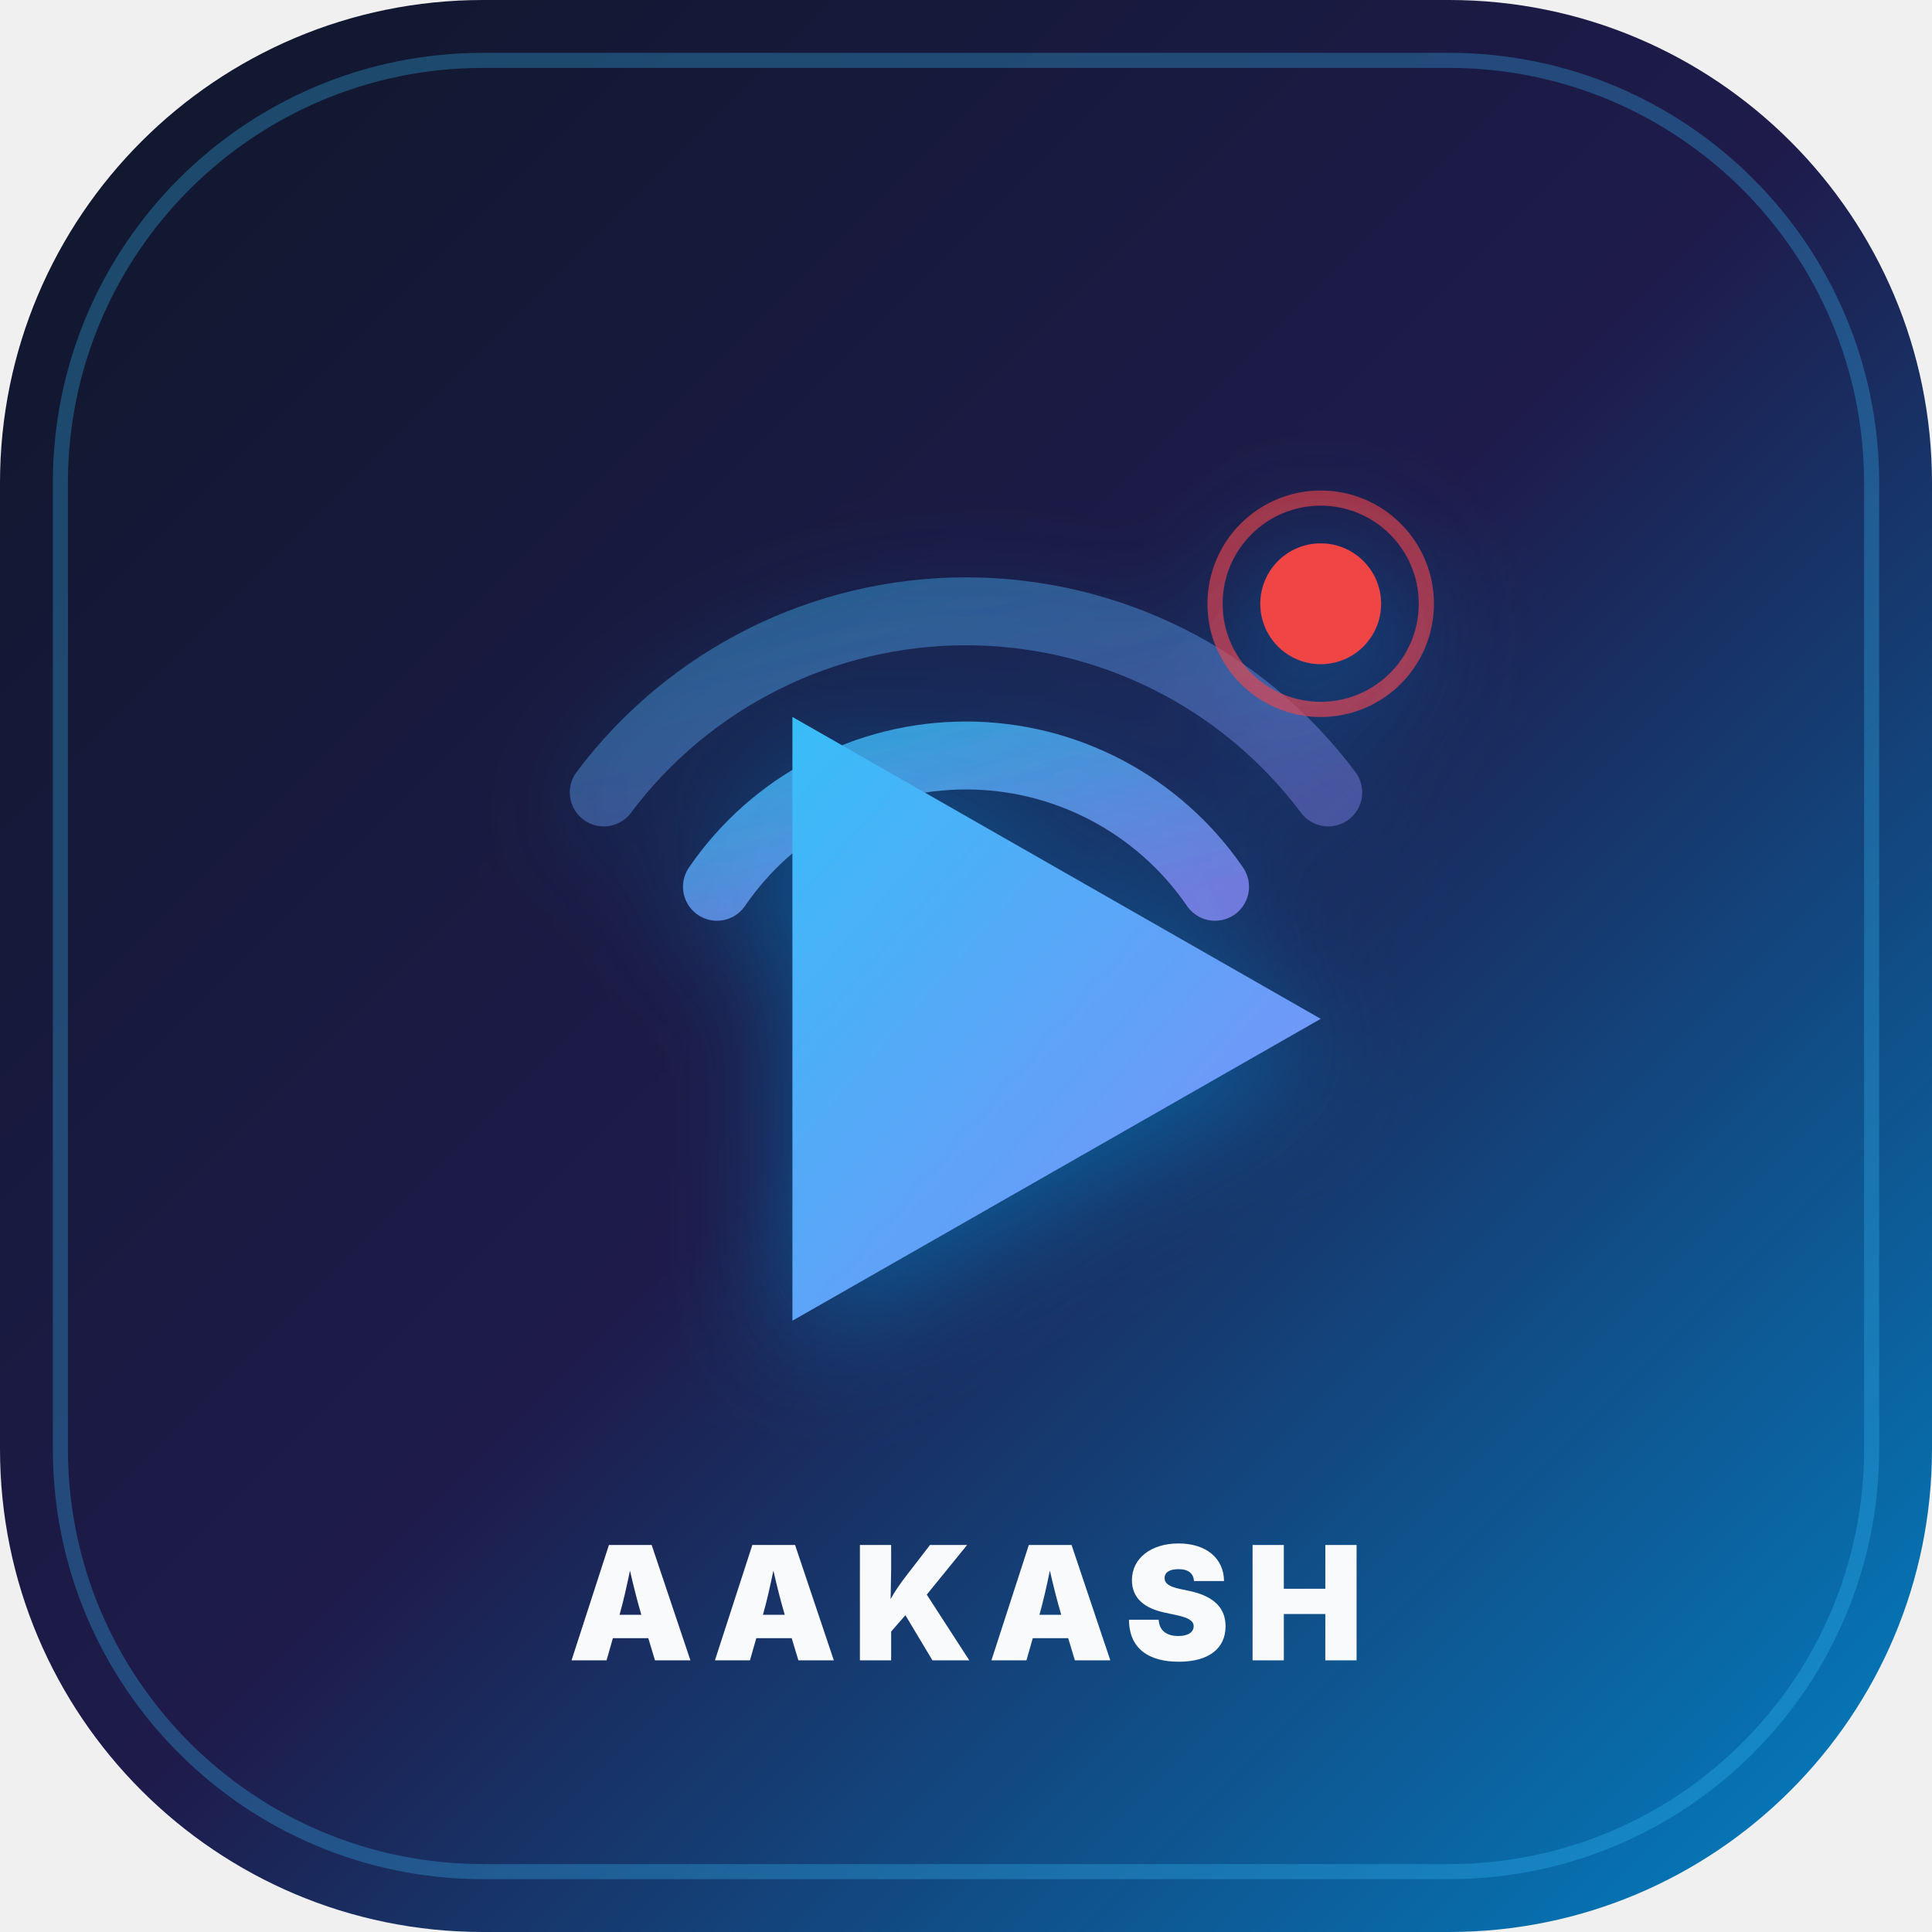
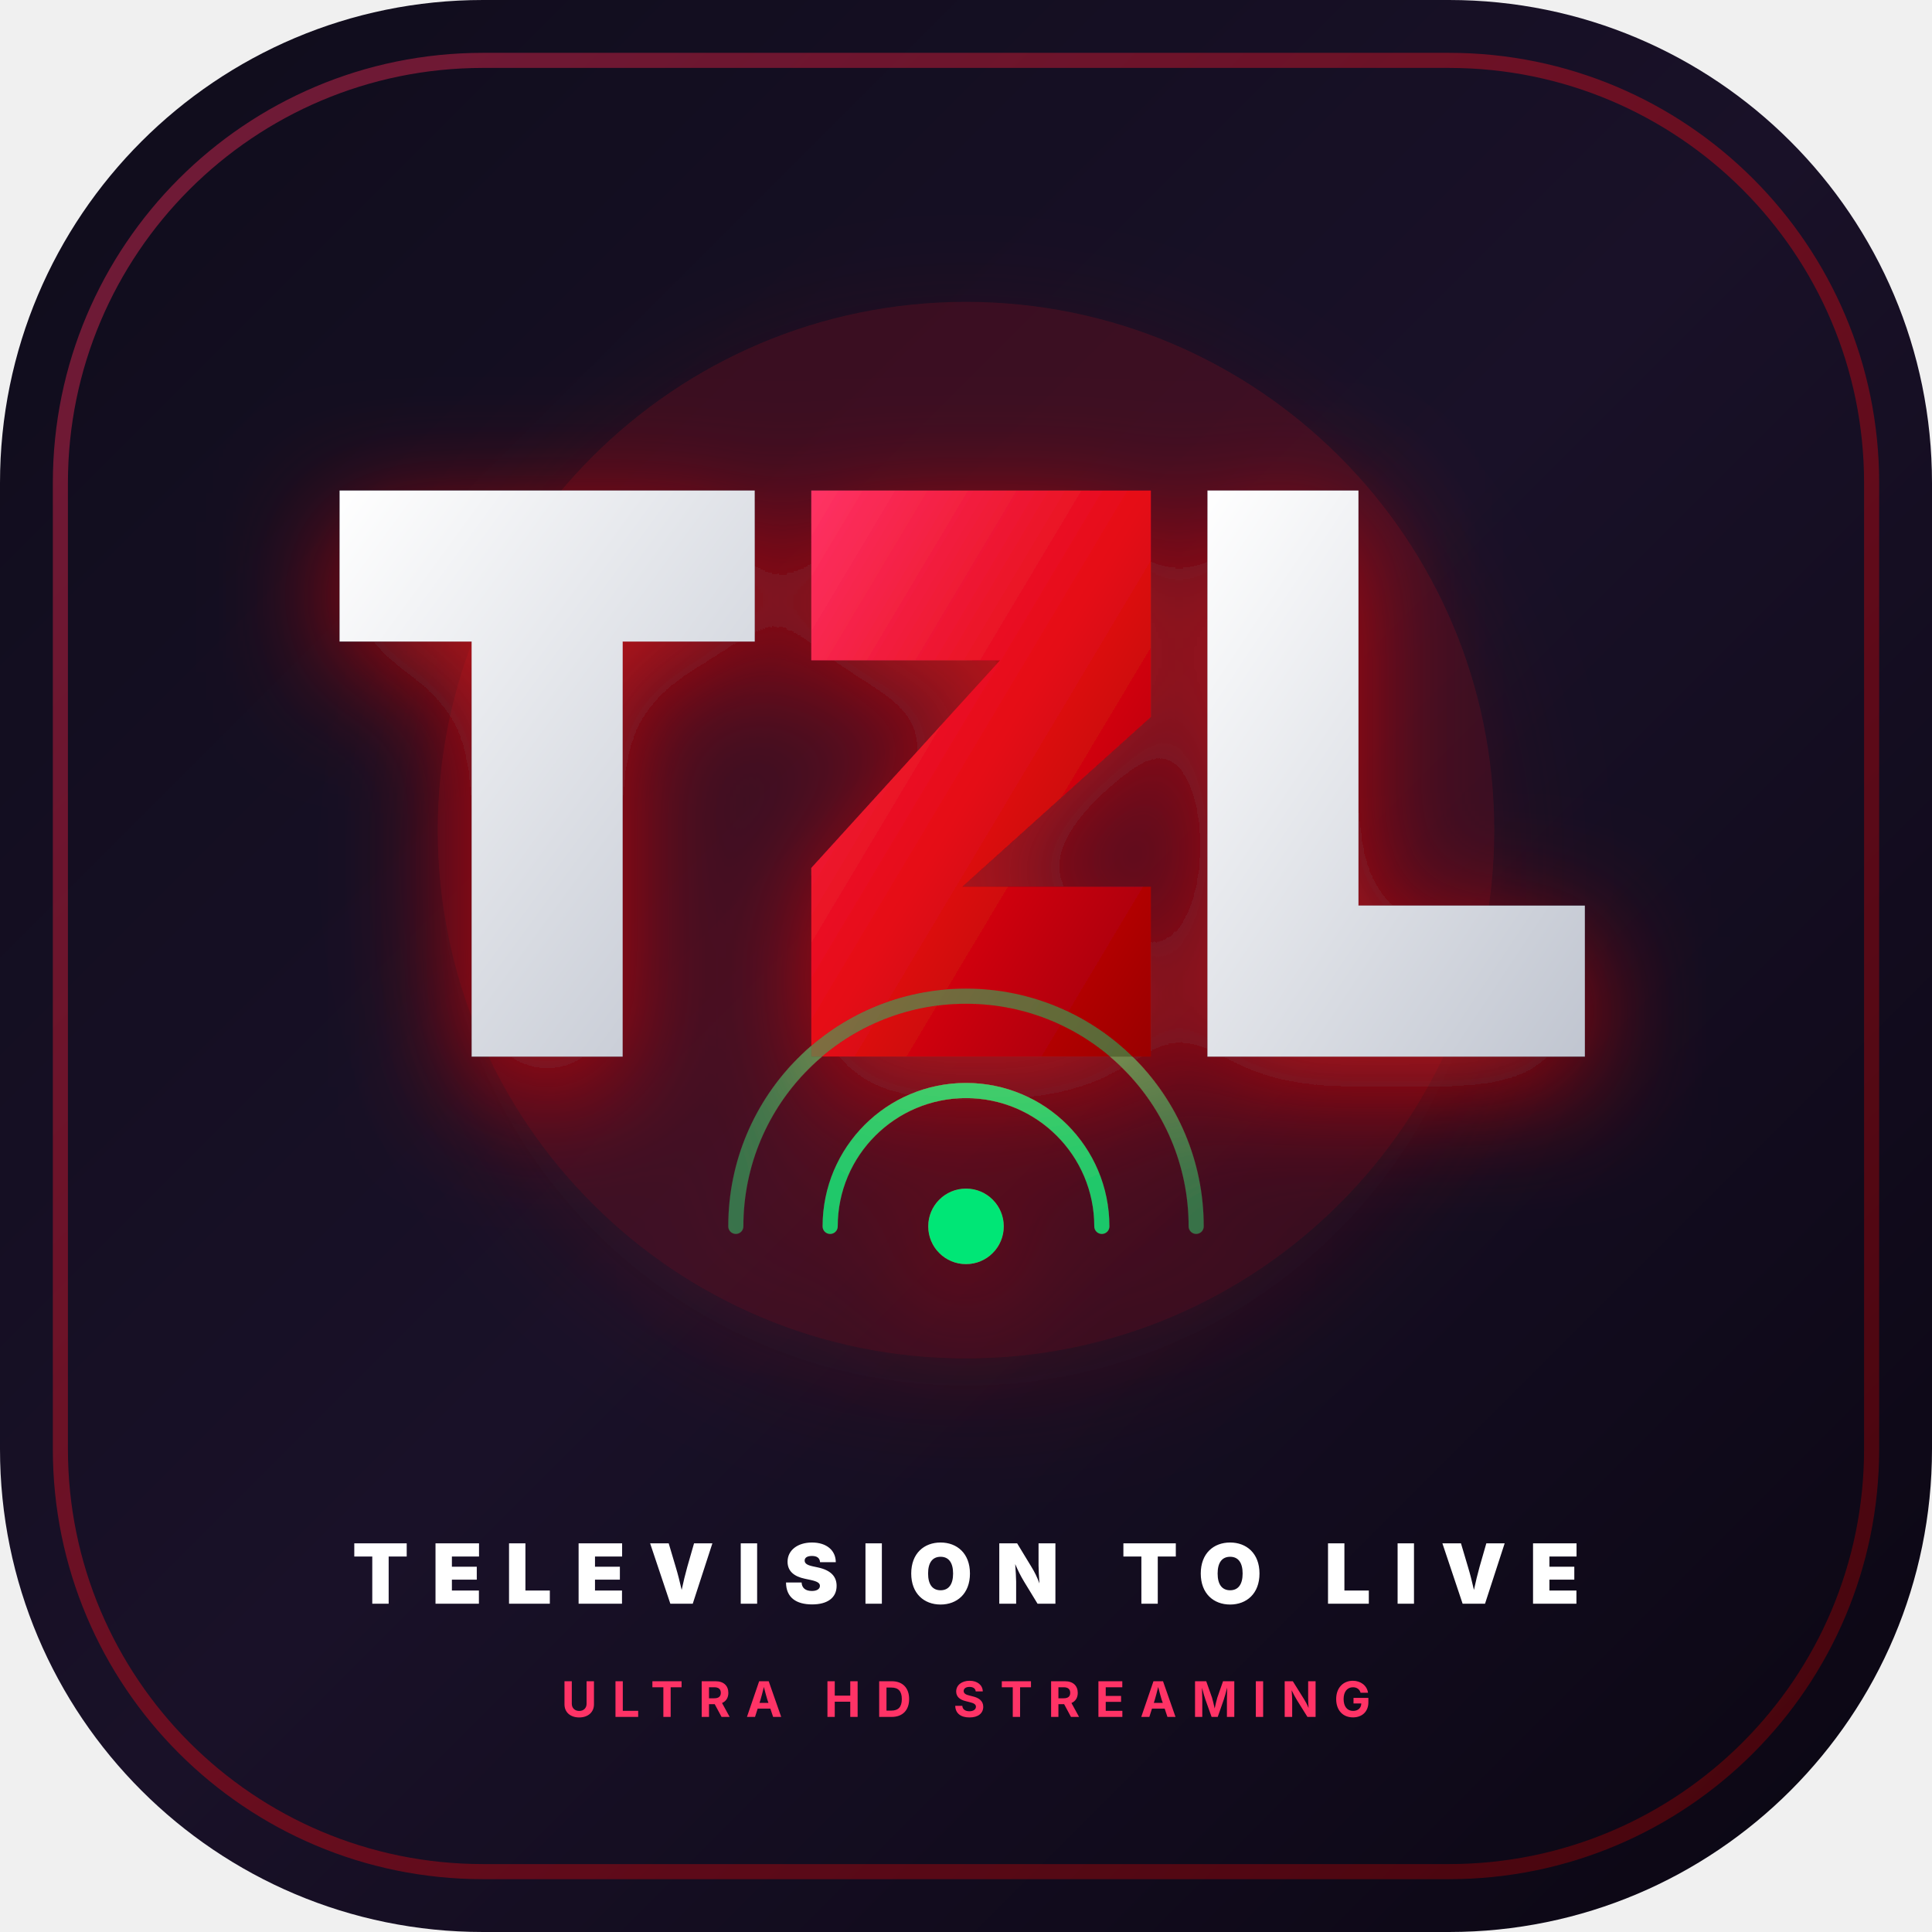
<svg xmlns="http://www.w3.org/2000/svg" viewBox="0 0 512 512" width="512" height="512">
  <defs>
-     <linearGradient id="bg" x1="0%" y1="0%" x2="100%" y2="100%">
-       <stop offset="0%" stop-color="#0f172a" />
-       <stop offset="50%" stop-color="#1e1b4b" />
-       <stop offset="100%" stop-color="#0284c7" />
+     <linearGradient id="t2lBg" x1="0%" y1="0%" x2="100%" y2="100%">
+       <stop offset="0%" stop-color="#0F0C1B" />
+       <stop offset="50%" stop-color="#191128" />
+       <stop offset="100%" stop-color="#0A0612" />
    </linearGradient>
-     <linearGradient id="glow" x1="0%" y1="0%" x2="100%" y2="100%">
-       <stop offset="0%" stop-color="#38bdf8" />
-       <stop offset="100%" stop-color="#818cf8" />
+     <linearGradient id="t2lRuby" x1="0%" y1="0%" x2="100%" y2="100%">
+       <stop offset="0%" stop-color="#FF3366" />
+       <stop offset="50%" stop-color="#E50914" />
+       <stop offset="100%" stop-color="#990000" />
    </linearGradient>
-     <filter id="shadow" x="-20%" y="-20%" width="140%" height="140%">
-       <feDropShadow dx="0" dy="8" stdDeviation="16" flood-color="#0284c7" flood-opacity="0.6" />
+     <linearGradient id="t2lSilver" x1="0%" y1="0%" x2="100%" y2="100%">
+       <stop offset="0%" stop-color="#FFFFFF" />
+       <stop offset="100%" stop-color="#C0C5D0" />
+     </linearGradient>
+     <filter id="neonGlow" x="-20%" y="-20%" width="140%" height="140%">
+       <feDropShadow dx="0" dy="8" stdDeviation="16" flood-color="#E50914" flood-opacity="0.75" />
    </filter>
  </defs>
-   <rect width="512" height="512" rx="128" fill="url(#bg)" />
-   <rect x="16" y="16" width="480" height="480" rx="112" fill="none" stroke="#38bdf8" stroke-opacity="0.3" stroke-width="4" />
-   <g filter="url(#shadow)" transform="translate(40, 20)">
-     <path d="M 120 190 A 120 120 0 0 1 312 190" fill="none" stroke="url(#glow)" stroke-width="18" stroke-linecap="round" opacity="0.4" />
-     <path d="M 150 215 A 80 80 0 0 1 282 215" fill="none" stroke="url(#glow)" stroke-width="18" stroke-linecap="round" opacity="0.8" />
-     <path d="M 170 170 L 310 250 L 170 330 Z" fill="url(#glow)" />
-     <circle cx="310" cy="140" r="16" fill="#ef4444" />
-     <circle cx="310" cy="140" r="28" fill="none" stroke="#ef4444" stroke-width="4" opacity="0.6" />
+   <rect width="512" height="512" rx="128" fill="url(#t2lBg)" />
+   <rect x="16" y="16" width="480" height="480" rx="112" fill="none" stroke="url(#t2lRuby)" stroke-width="4" stroke-opacity="0.4" />
+   <circle cx="256" cy="220" r="140" fill="#E50914" opacity="0.18" filter="url(#neonGlow)" />
+   <g filter="url(#neonGlow)" transform="translate(0, -10)">
+     <path d="M 90 140 L 200 140 L 200 180 L 165 180 L 165 290 L 125 290 L 125 180 L 90 180 Z" fill="url(#t2lSilver)" />
+     <path d="M 215 140 L 305 140 L 305 200 L 255 245 L 305 245 L 305 290 L 215 290 L 215 240 L 265 185 L 215 185 Z" fill="url(#t2lRuby)" />
+     <path d="M 320 140 L 360 140 L 360 250 L 420 250 L 420 290 L 320 290 Z" fill="url(#t2lSilver)" />
+     <circle cx="256" cy="335" r="10" fill="#00E676" />
+     <path d="M 220 335 A 36 36 0 0 1 292 335" fill="none" stroke="#00E676" stroke-width="4" stroke-linecap="round" opacity="0.85" />
+     <path d="M 195 335 A 61 61 0 0 1 317 335" fill="none" stroke="#00E676" stroke-width="4" stroke-linecap="round" opacity="0.45" />
  </g>
-   <text x="256" y="440" font-family="-apple-system, system-ui, sans-serif" font-size="42" font-weight="900" fill="#f8fafc" text-anchor="middle" letter-spacing="4">AAKASH</text>
+   <text x="256" y="425" font-family="-apple-system, system-ui, sans-serif" font-size="22" font-weight="900" fill="#FFFFFF" text-anchor="middle" letter-spacing="6">TELEVISION TO LIVE</text>
+   <text x="256" y="455" font-family="-apple-system, system-ui, sans-serif" font-size="13" font-weight="700" fill="#FF3366" text-anchor="middle" letter-spacing="4">ULTRA HD STREAMING</text>
</svg>
